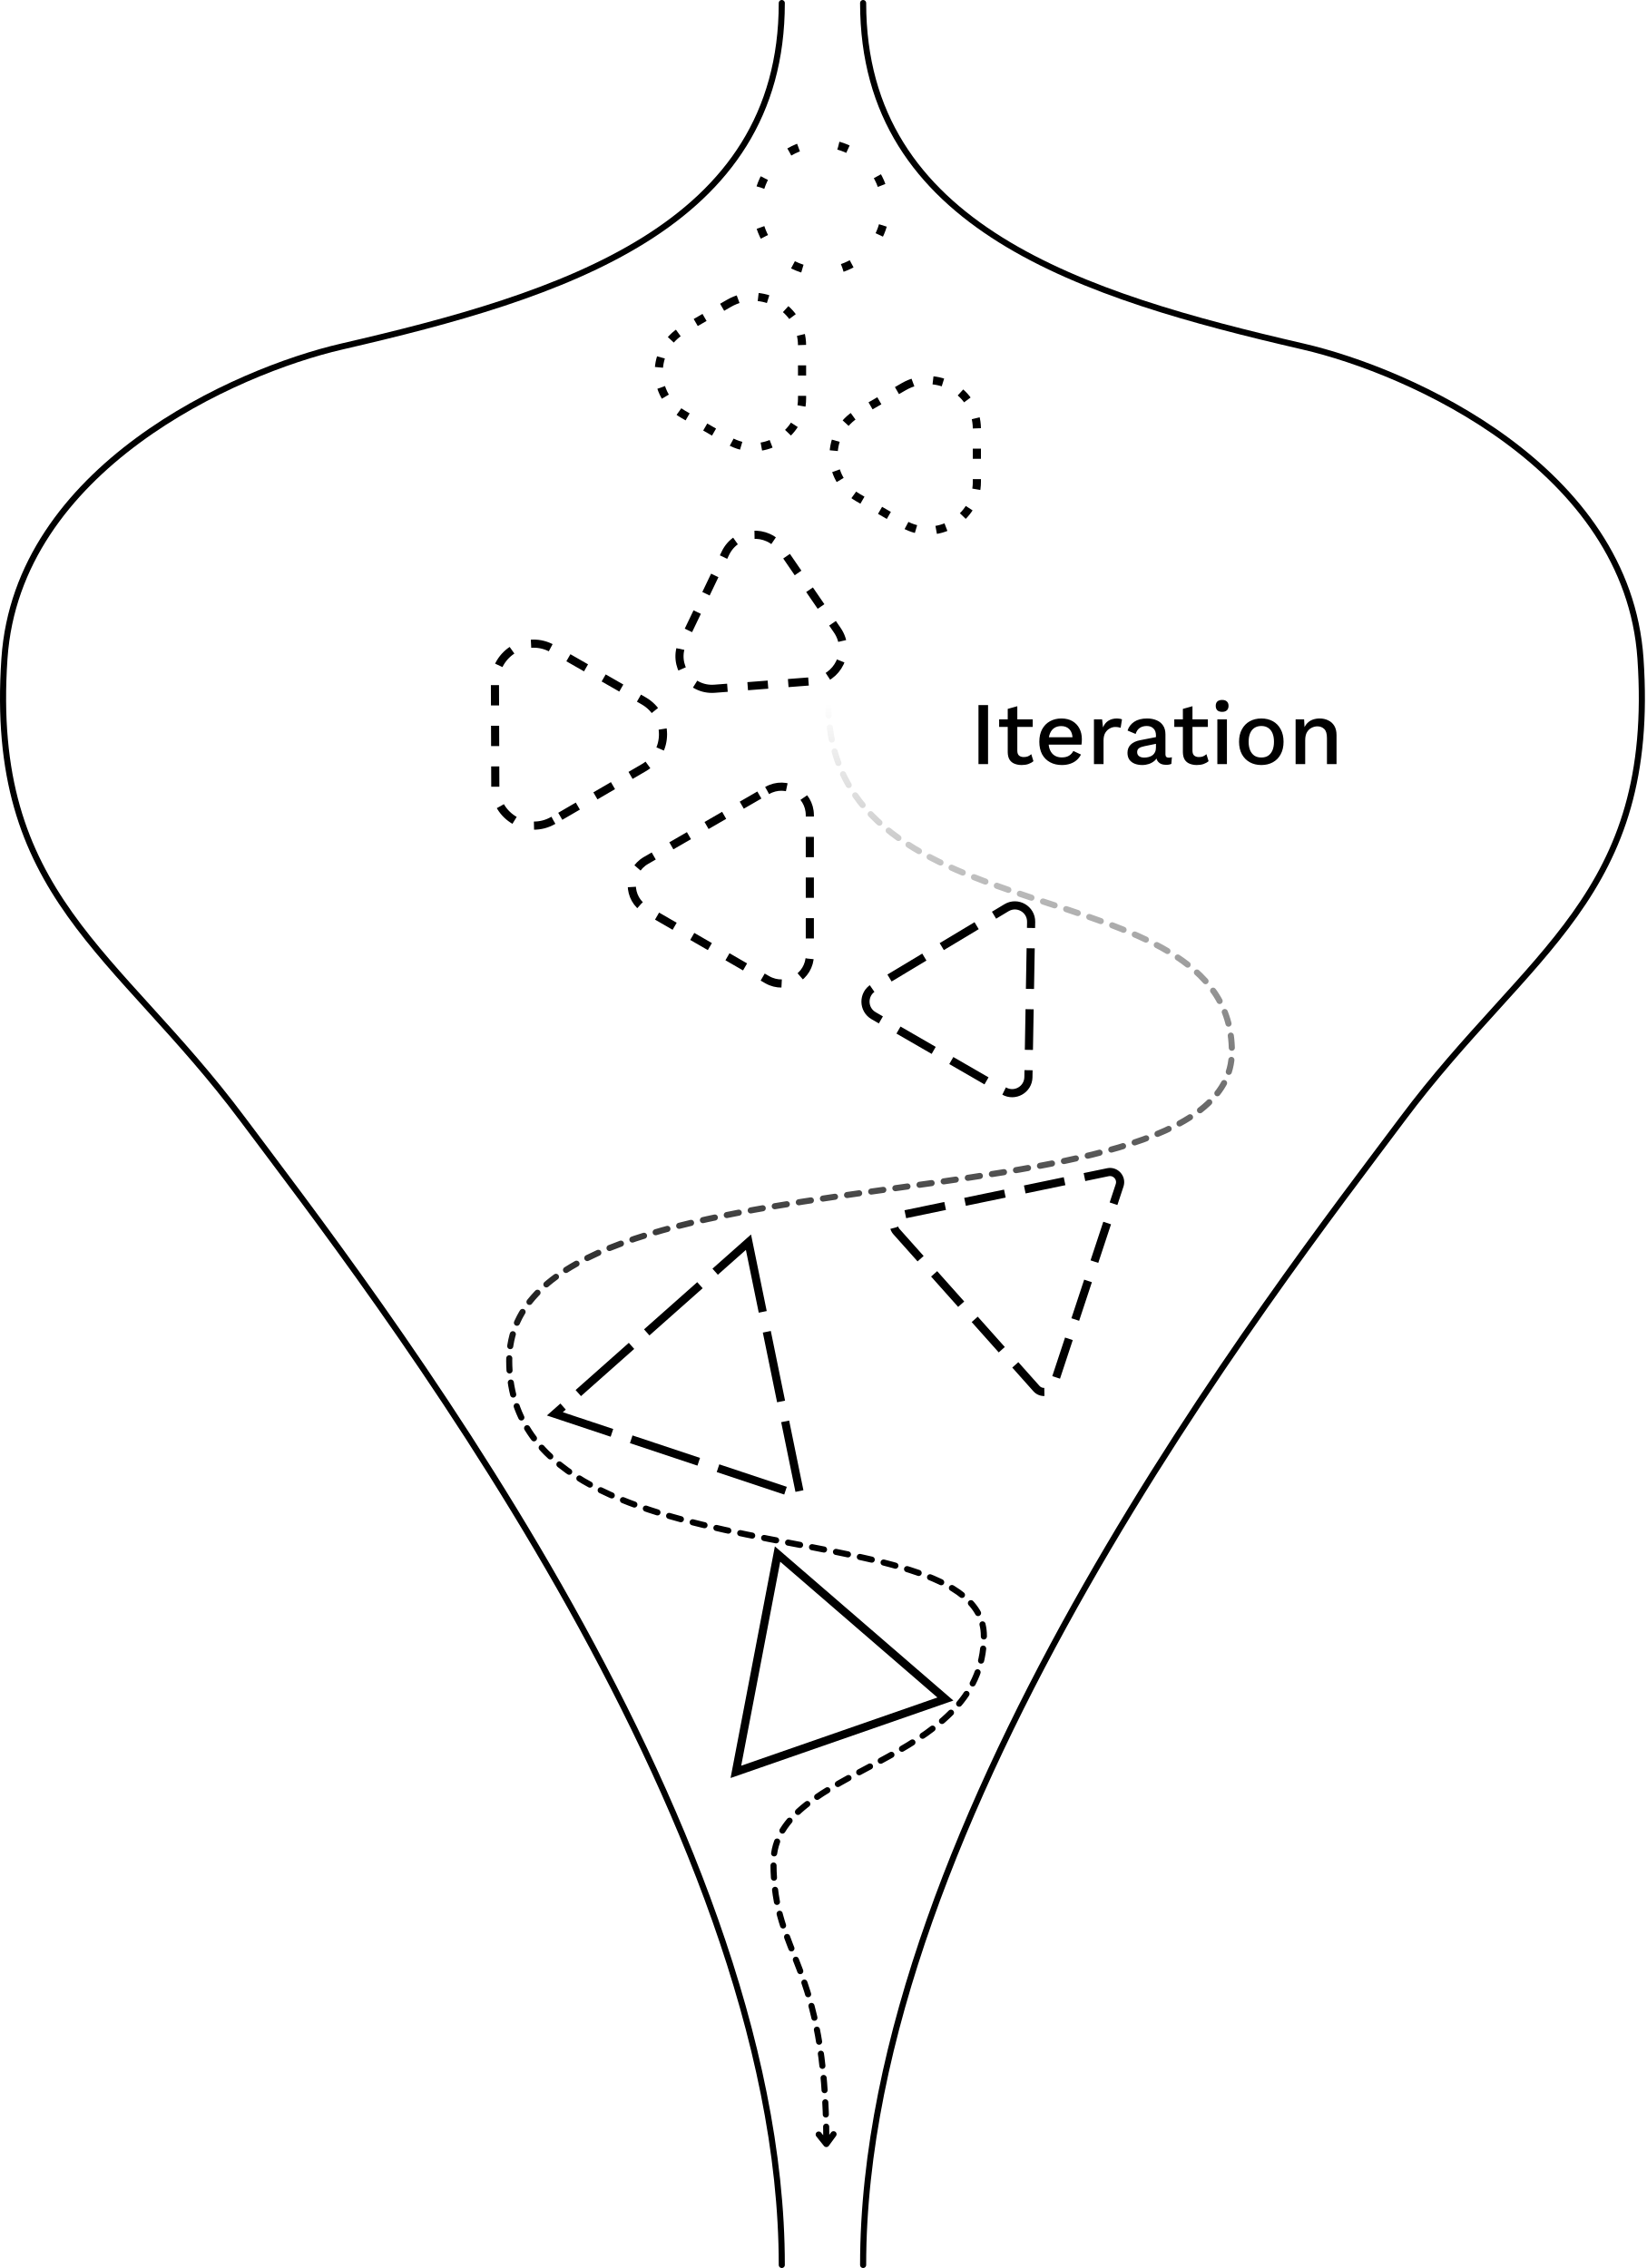
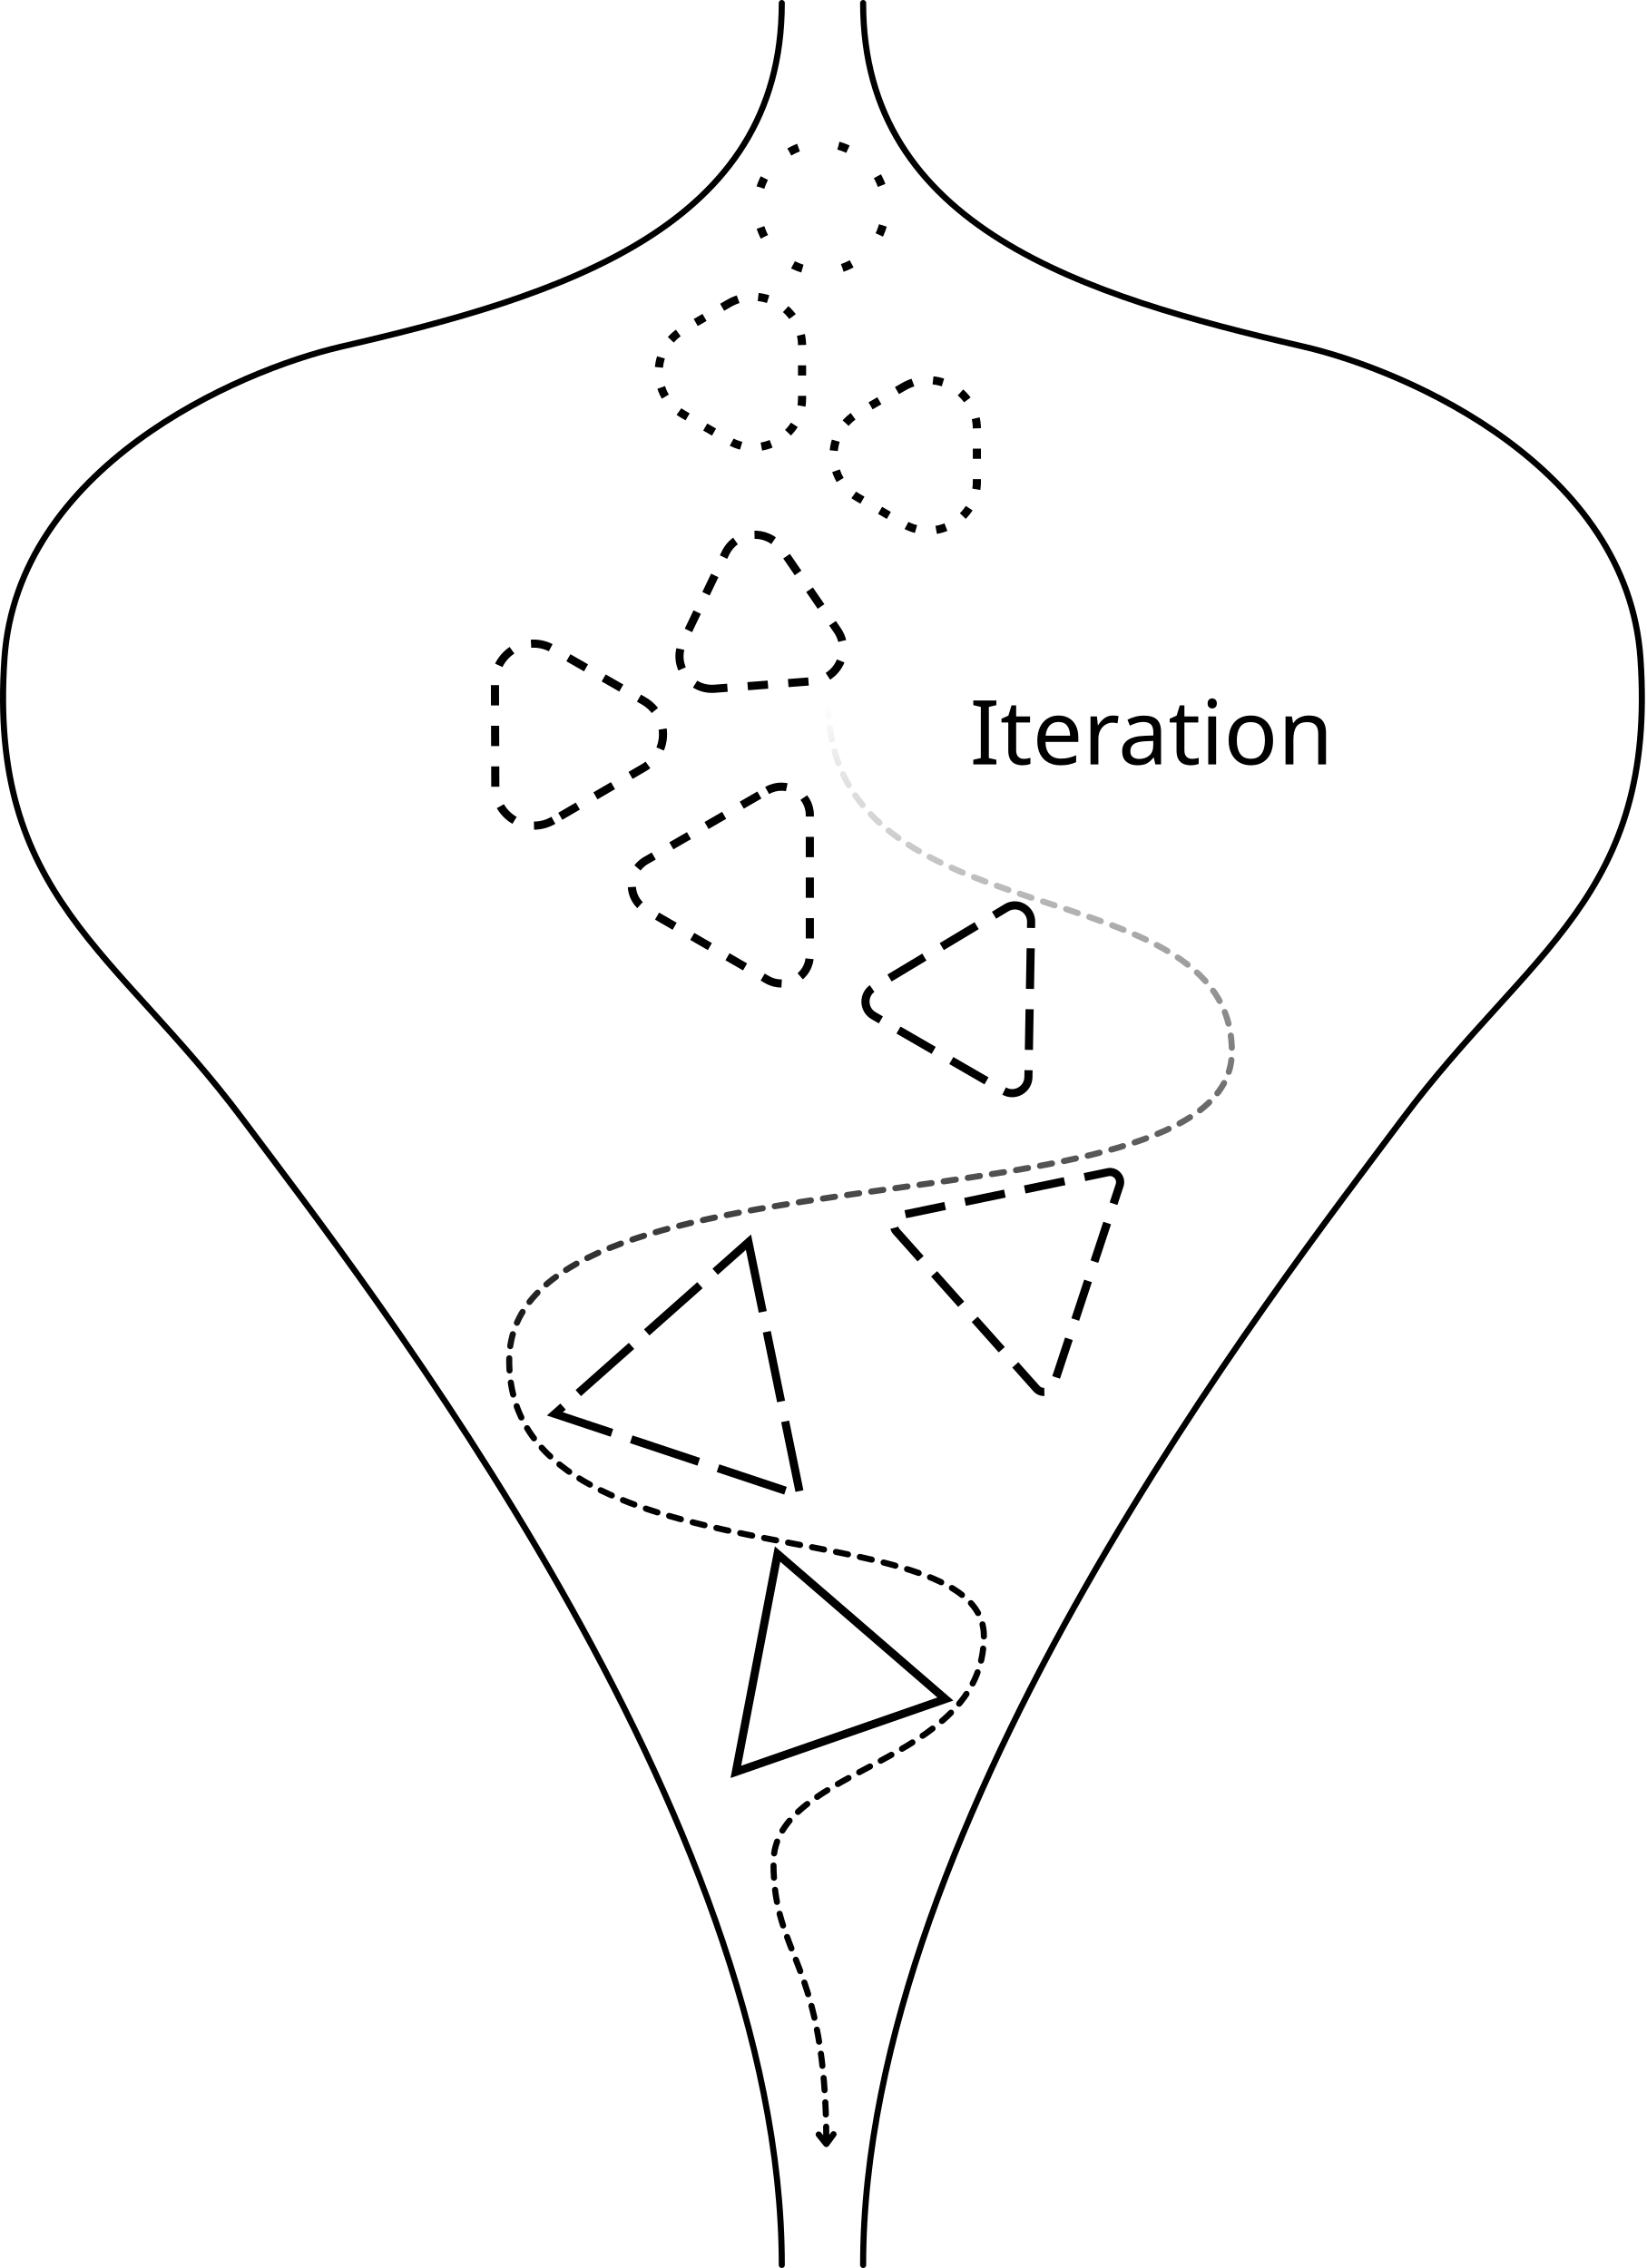
<svg xmlns="http://www.w3.org/2000/svg" width="810" height="1116" viewBox="0 0 810 1116" fill="none">
  <g id="Frame 19">
    <g id="iterationGroup">
      <path id="Tri10" d="M382.506 764.69L465.074 836.031L362.007 871.866L382.506 764.69Z" stroke="black" stroke-width="4" />
      <path id="Tri9" d="M368.194 611.234L393.728 735.945L272.958 695.702L368.194 611.234Z" stroke="black" stroke-width="4" stroke-dasharray="35 10" />
      <path id="Tri8" d="M545.009 576.802C548.778 576.02 551.98 579.612 550.773 583.266L518.327 681.495C517.119 685.15 512.408 686.127 509.847 683.254L441.002 606.041C438.44 603.168 439.949 598.599 443.718 597.817L545.009 576.802Z" stroke="black" stroke-width="4" stroke-dasharray="20 10" />
      <path id="Tri7" d="M495.128 446.659C500.514 443.422 507.357 447.373 507.248 453.656L505.913 530.043C505.807 536.138 499.194 539.879 493.914 536.831L429.763 499.793C424.483 496.745 424.417 489.148 429.643 486.008L495.128 446.659Z" stroke="black" stroke-width="4" stroke-dasharray="20 10" />
      <path id="Tri6" d="M377.385 388.989C386.718 383.601 398.385 390.336 398.385 401.113L398.385 469.927C398.385 480.704 386.718 487.44 377.385 482.051L317.791 447.645C308.457 442.256 308.457 428.784 317.791 423.396L377.385 388.989Z" stroke="black" stroke-width="4" stroke-dasharray="10 10" />
      <path id="Arrow" d="M407.5 346C407.5 464.5 606 425 606 517.5C606 610 250.5 558 250.5 669.5C250.5 781 484 741 484 805C484 869 380.5 869 380.5 916.5C380.5 964 406.5 964 406.5 1055M406.5 1055L412 1047.5M406.5 1055L400.5 1047.5" stroke="url(#paint0_linear_652_2278)" stroke-width="3" stroke-linecap="round" stroke-dasharray="6 6" />
-       <path id="Iteration" d="M486.058 346.927V376H481.345V346.927H486.058ZM500.451 347.499V369.392C500.451 370.479 500.73 371.272 501.288 371.771C501.875 372.27 502.653 372.52 503.622 372.52C504.415 372.52 505.105 372.403 505.693 372.168C506.28 371.903 506.823 371.551 507.323 371.11L508.38 374.546C507.704 375.134 506.867 375.604 505.869 375.956C504.9 376.279 503.813 376.441 502.609 376.441C501.346 376.441 500.186 376.235 499.129 375.824C498.072 375.413 497.25 374.752 496.662 373.842C496.075 372.902 495.767 371.683 495.737 370.185V348.821L500.451 347.499ZM508.027 353.975V357.675H491.509V353.975H508.027ZM522.38 376.441C520.178 376.441 518.24 375.985 516.566 375.075C514.892 374.165 513.585 372.858 512.645 371.154C511.735 369.422 511.28 367.366 511.28 364.987C511.28 362.609 511.735 360.568 512.645 358.864C513.585 357.132 514.877 355.81 516.522 354.9C518.166 353.99 520.031 353.534 522.116 353.534C524.26 353.534 526.081 353.975 527.578 354.856C529.076 355.737 530.221 356.941 531.014 358.468C531.807 359.995 532.203 361.728 532.203 363.666C532.203 364.195 532.189 364.694 532.159 365.164C532.13 365.633 532.086 366.045 532.027 366.397H514.319V362.785H529.957L527.622 363.49C527.622 361.493 527.123 359.966 526.125 358.908C525.126 357.822 523.761 357.279 522.028 357.279C520.765 357.279 519.664 357.572 518.724 358.16C517.784 358.747 517.065 359.628 516.566 360.803C516.066 361.948 515.817 363.358 515.817 365.031C515.817 366.676 516.081 368.071 516.61 369.216C517.138 370.362 517.887 371.228 518.856 371.815C519.825 372.403 520.971 372.696 522.292 372.696C523.761 372.696 524.95 372.417 525.86 371.859C526.771 371.301 527.49 370.523 528.019 369.525L531.763 371.287C531.234 372.344 530.515 373.269 529.605 374.062C528.724 374.825 527.666 375.413 526.433 375.824C525.199 376.235 523.849 376.441 522.38 376.441ZM538.156 376V353.975H542.164L542.605 357.939C543.192 356.5 544.059 355.414 545.204 354.68C546.379 353.916 547.818 353.534 549.521 353.534C549.961 353.534 550.402 353.578 550.842 353.666C551.283 353.725 551.65 353.828 551.944 353.975L551.283 358.116C550.96 357.998 550.593 357.91 550.182 357.851C549.8 357.763 549.271 357.719 548.596 357.719C547.685 357.719 546.79 357.969 545.909 358.468C545.028 358.938 544.293 359.657 543.706 360.626C543.148 361.596 542.869 362.829 542.869 364.327V376H538.156ZM568.653 361.86C568.653 360.391 568.242 359.261 567.419 358.468C566.626 357.646 565.525 357.235 564.116 357.235C562.794 357.235 561.663 357.543 560.724 358.16C559.784 358.776 559.094 359.775 558.653 361.155L554.689 359.481C555.247 357.69 556.333 356.251 557.949 355.164C559.593 354.078 561.707 353.534 564.292 353.534C566.054 353.534 567.61 353.828 568.961 354.415C570.312 354.973 571.369 355.825 572.133 356.97C572.926 358.116 573.322 359.584 573.322 361.375V371.199C573.322 372.285 573.865 372.828 574.952 372.828C575.481 372.828 575.994 372.755 576.494 372.608L576.229 375.868C575.554 376.191 574.702 376.352 573.675 376.352C572.735 376.352 571.883 376.191 571.12 375.868C570.385 375.515 569.798 375.002 569.358 374.326C568.946 373.621 568.741 372.755 568.741 371.727V371.419L569.71 371.375C569.446 372.52 568.902 373.474 568.08 374.238C567.258 374.972 566.303 375.53 565.217 375.912C564.13 376.264 563.029 376.441 561.913 376.441C560.533 376.441 559.285 376.22 558.169 375.78C557.082 375.339 556.216 374.678 555.57 373.797C554.953 372.887 554.645 371.771 554.645 370.45C554.645 368.805 555.173 367.454 556.231 366.397C557.317 365.34 558.844 364.62 560.812 364.239L569.358 362.565L569.314 365.868L563.102 367.146C561.869 367.381 560.944 367.719 560.327 368.159C559.711 368.6 559.402 369.246 559.402 370.097C559.402 370.92 559.711 371.58 560.327 372.08C560.973 372.549 561.825 372.784 562.882 372.784C563.616 372.784 564.321 372.696 564.997 372.52C565.701 372.344 566.333 372.065 566.891 371.683C567.449 371.272 567.875 370.758 568.168 370.141C568.491 369.495 568.653 368.732 568.653 367.851V361.86ZM586.616 347.499V369.392C586.616 370.479 586.895 371.272 587.453 371.771C588.04 372.27 588.818 372.52 589.787 372.52C590.58 372.52 591.27 372.403 591.858 372.168C592.445 371.903 592.988 371.551 593.488 371.11L594.545 374.546C593.869 375.134 593.032 375.604 592.034 375.956C591.065 376.279 589.978 376.441 588.774 376.441C587.511 376.441 586.351 376.235 585.294 375.824C584.237 375.413 583.415 374.752 582.827 373.842C582.24 372.902 581.932 371.683 581.902 370.185V348.821L586.616 347.499ZM594.192 353.975V357.675H577.673V353.975H594.192ZM601.233 350.275C600.205 350.275 599.412 350.025 598.854 349.526C598.325 348.997 598.061 348.263 598.061 347.323C598.061 346.383 598.325 345.664 598.854 345.165C599.412 344.666 600.205 344.416 601.233 344.416C602.231 344.416 602.995 344.666 603.523 345.165C604.081 345.664 604.36 346.383 604.36 347.323C604.36 348.263 604.081 348.997 603.523 349.526C602.995 350.025 602.231 350.275 601.233 350.275ZM603.567 353.975V376H598.854V353.975H603.567ZM620.501 353.534C622.645 353.534 624.539 353.99 626.184 354.9C627.828 355.81 629.106 357.132 630.016 358.864C630.956 360.568 631.426 362.609 631.426 364.987C631.426 367.366 630.956 369.422 630.016 371.154C629.106 372.858 627.828 374.165 626.184 375.075C624.539 375.985 622.645 376.441 620.501 376.441C618.357 376.441 616.463 375.985 614.819 375.075C613.174 374.165 611.882 372.858 610.942 371.154C610.002 369.422 609.533 367.366 609.533 364.987C609.533 362.609 610.002 360.568 610.942 358.864C611.882 357.132 613.174 355.81 614.819 354.9C616.463 353.99 618.357 353.534 620.501 353.534ZM620.501 357.235C619.18 357.235 618.049 357.543 617.109 358.16C616.199 358.747 615.494 359.613 614.995 360.759C614.496 361.904 614.246 363.313 614.246 364.987C614.246 366.632 614.496 368.042 614.995 369.216C615.494 370.362 616.199 371.243 617.109 371.859C618.049 372.447 619.18 372.74 620.501 372.74C621.823 372.74 622.939 372.447 623.849 371.859C624.759 371.243 625.464 370.362 625.963 369.216C626.463 368.042 626.712 366.632 626.712 364.987C626.712 363.313 626.463 361.904 625.963 360.759C625.464 359.613 624.759 358.747 623.849 358.16C622.939 357.543 621.823 357.235 620.501 357.235ZM637.355 376V353.975H641.54L641.848 359.701L641.232 359.085C641.643 357.822 642.23 356.779 642.994 355.957C643.786 355.105 644.712 354.489 645.769 354.107C646.855 353.725 648.001 353.534 649.205 353.534C650.761 353.534 652.156 353.843 653.389 354.459C654.652 355.047 655.651 355.942 656.385 357.146C657.119 358.35 657.486 359.878 657.486 361.728V376H652.773V363.181C652.773 361.008 652.318 359.51 651.407 358.688C650.526 357.837 649.41 357.411 648.059 357.411C647.09 357.411 646.151 357.646 645.24 358.116C644.33 358.556 643.566 359.276 642.95 360.274C642.362 361.272 642.069 362.609 642.069 364.283V376H637.355Z" fill="black" />
+       <text id="Iteration" transform="translate(477 335)" fill="black" style="white-space: pre" font-family="Work Sans" font-size="44.05" font-weight="500" letter-spacing="0em">
+         <tspan x="0.028" y="41.131">Iteration</tspan>
+       </text>
      <path id="Tri5" d="M272.216 403.651C259.576 411.009 243.71 401.924 243.658 387.298L243.476 335.805C243.424 321.179 259.225 311.982 271.918 319.25L316.603 344.839C329.295 352.107 329.36 370.389 316.719 377.747L272.216 403.651Z" stroke="black" stroke-width="4" stroke-dasharray="10 10" />
      <path id="Tri4" d="M351.517 338.905C339.236 339.85 330.538 327.147 335.859 316.039L356.852 272.216C362.174 261.108 377.524 259.926 384.483 270.089L411.938 310.181C418.898 320.344 412.246 334.229 399.965 335.174L351.517 338.905Z" stroke="black" stroke-width="4" stroke-dasharray="10 10" />
      <path id="Tri3" d="M444.56 190.285C460.56 181.047 480.56 192.594 480.56 211.069L480.56 237.05C480.56 255.525 460.56 267.072 444.56 257.835L422.06 244.844C406.06 235.607 406.06 212.513 422.06 203.275L444.56 190.285Z" stroke="black" stroke-width="4" stroke-dasharray="5 10" />
      <path id="Tri2" d="M358.56 149.285C374.56 140.047 394.56 151.594 394.56 170.069L394.56 196.05C394.56 214.525 374.56 226.072 358.56 216.835L336.06 203.844C320.06 194.607 320.06 171.513 336.06 162.275L358.56 149.285Z" stroke="black" stroke-width="4" stroke-dasharray="5 10" />
      <path id="Tri1" d="M388.31 74.78C409.31 62.655 435.56 77.811 435.56 102.06V102.06C435.56 126.308 409.31 141.464 388.31 129.339V129.339C367.31 117.215 367.31 86.904 388.31 74.78V74.78Z" stroke="black" stroke-width="4" stroke-dasharray="5 20" />
      <path id="Vector" d="M384.588 1114.5C384.588 893.5 181.19 633.5 119.19 550.5C57.19 467.5 -5.81 441 2.19 324C8.59 230.4 115.523 182.667 168.19 170.5C276.28 145.53 384.588 112 384.588 1.5M424.602 1114.5C424.602 893.5 628 633.5 690 550.5C752 467.5 815 441 807 324C800.6 230.4 693.667 182.667 641 170.5C532.91 145.53 424.602 112 424.602 1.5" stroke="black" stroke-width="3" stroke-linecap="round" />
    </g>
  </g>
  <defs>
    <linearGradient id="paint0_linear_652_2278" x1="428.25" y1="346" x2="428" y2="685" gradientUnits="userSpaceOnUse">
      <stop stop-opacity="0" />
      <stop offset="1" />
    </linearGradient>
  </defs>
</svg>
